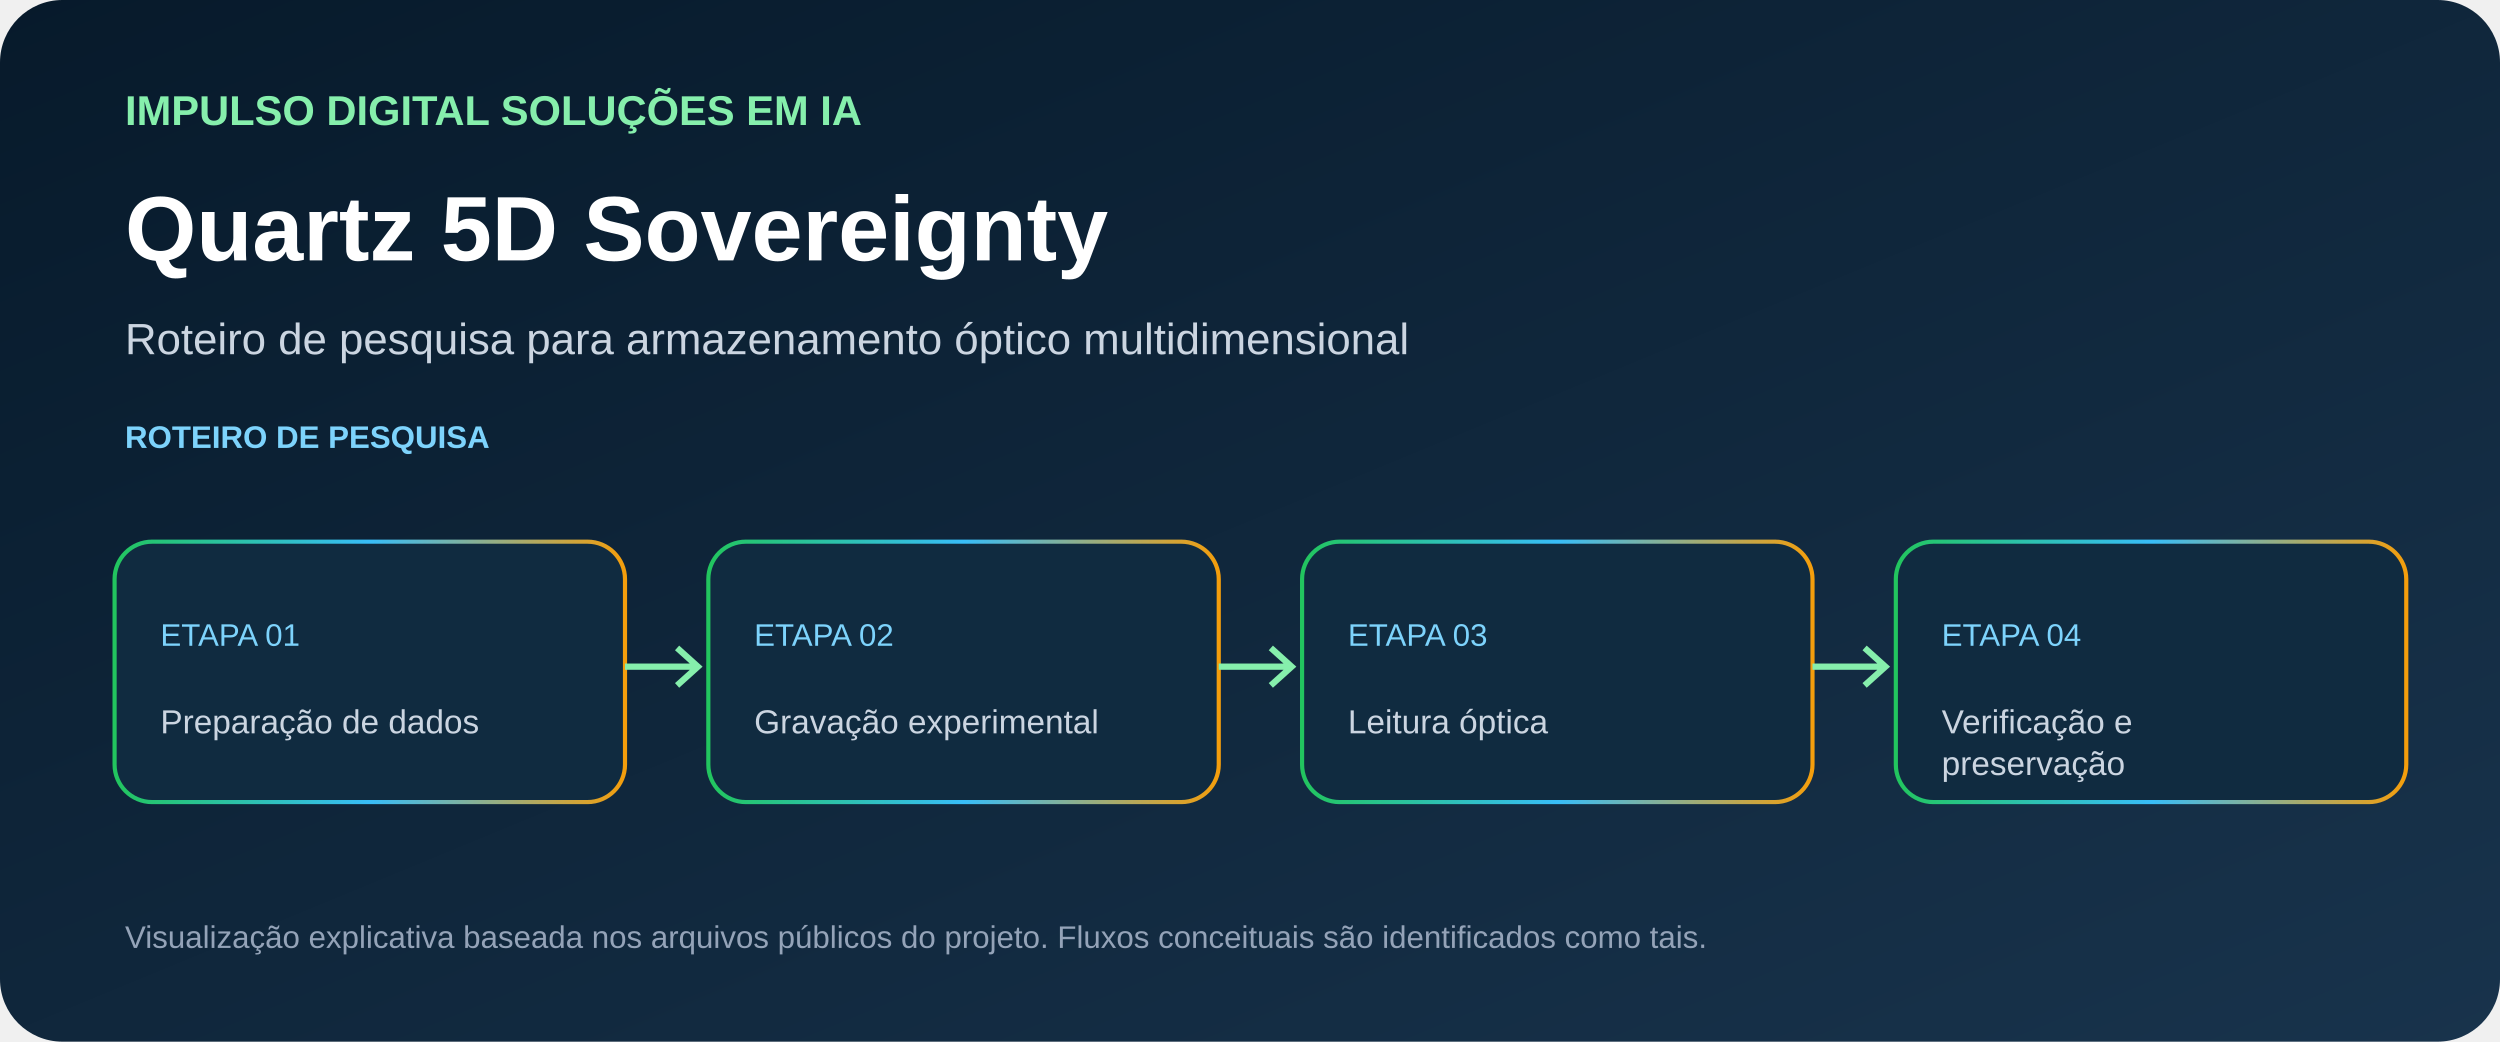
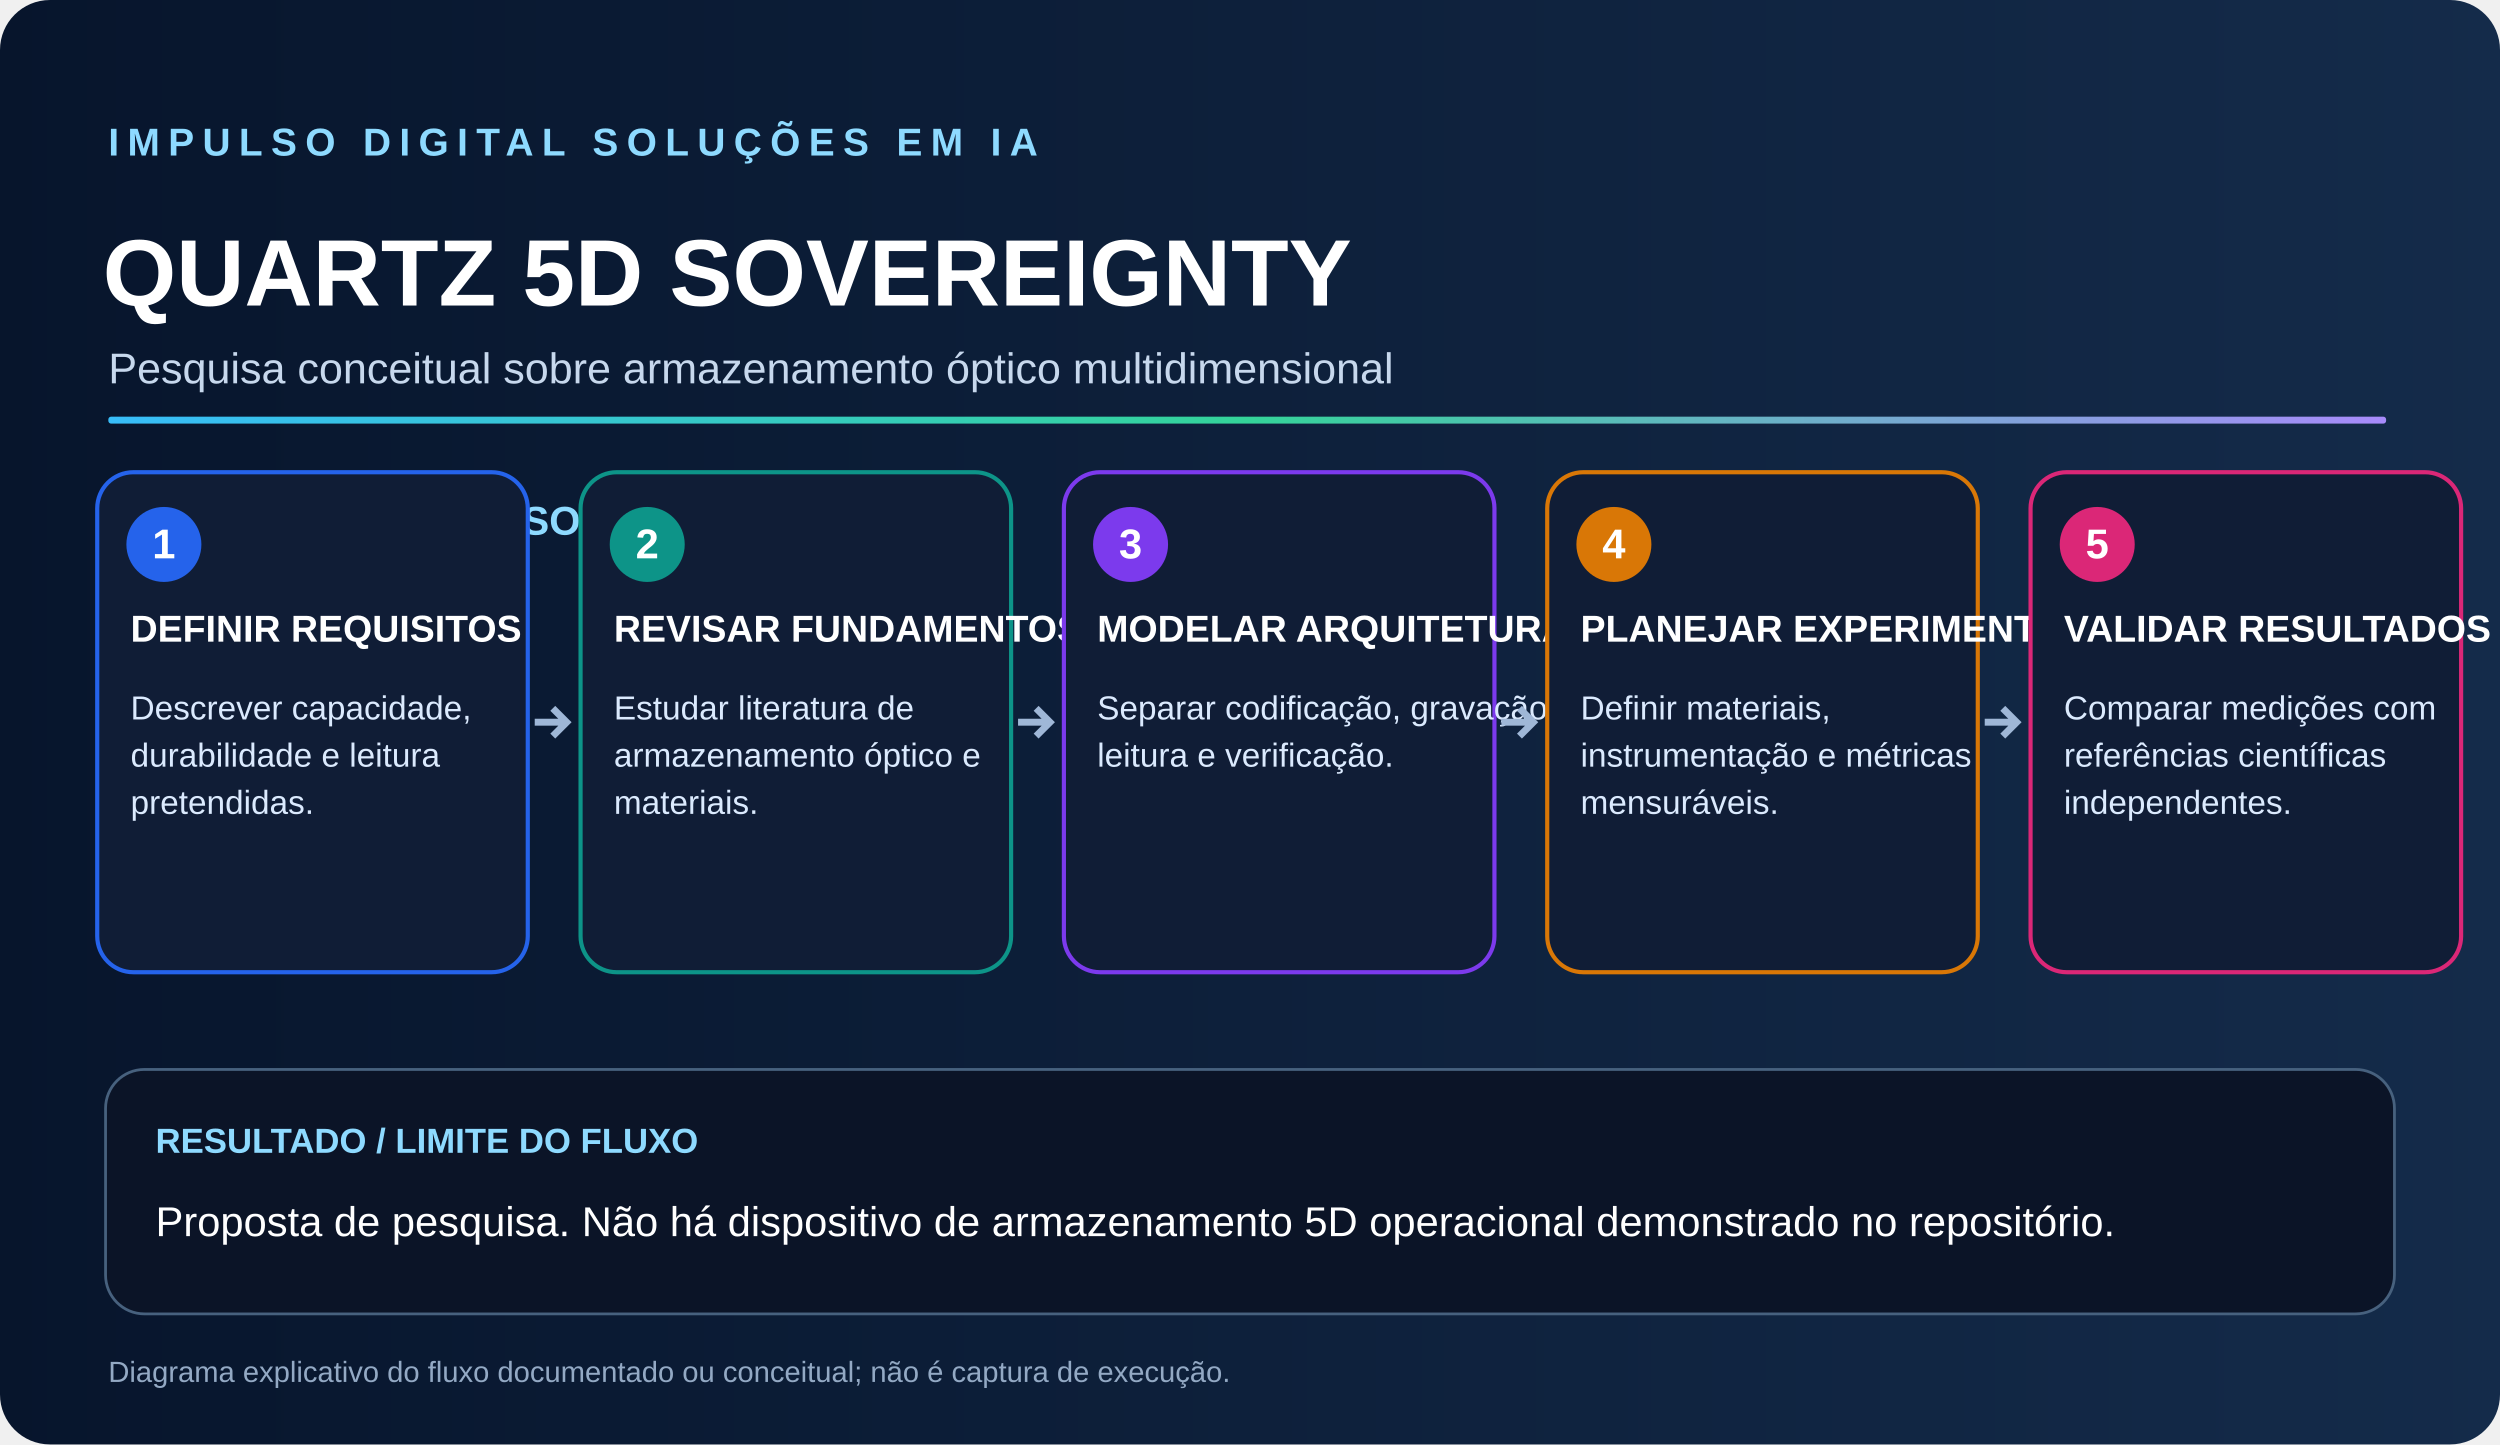
- <svg xmlns="http://www.w3.org/2000/svg" width="1200" height="500" viewBox="0 0 1200 500">
+ <svg xmlns="http://www.w3.org/2000/svg" width="1800" height="1040" viewBox="0 0 1800 1040" role="img">
  <defs>
-     <linearGradient id="b" x2="1" y2="1">
-       <stop stop-color="#071a2b" />
-       <stop offset="1" stop-color="#18334c" />
+     <linearGradient id="bg">
+       <stop stop-color="#07152c" />
+       <stop offset="1" stop-color="#142b4a" />
    </linearGradient>
-     <linearGradient id="g">
-       <stop stop-color="#22c55e" />
-       <stop offset=".5" stop-color="#38bdf8" />
-       <stop offset="1" stop-color="#f59e0b" />
+     <linearGradient id="line">
+       <stop stop-color="#38bdf8" />
+       <stop offset=".5" stop-color="#34d399" />
+       <stop offset="1" stop-color="#a78bfa" />
    </linearGradient>
  </defs>
-   <rect width="1200" height="500" rx="30" fill="url(#b)" />
-   <text x="60" y="60" fill="#86efac" font-family="Arial" font-size="20" font-weight="bold">IMPULSO DIGITAL SOLUÇÕES EM IA</text>
-   <text x="60" y="125" fill="white" font-family="Arial" font-size="44" font-weight="bold">Quartz 5D Sovereignty</text>
-   <text x="60" y="170" fill="#cbd5e1" font-family="Arial" font-size="21">Roteiro de pesquisa para armazenamento óptico multidimensional</text>
-   <text x="60" y="215" fill="#7dd3fc" font-family="Arial" font-size="15" font-weight="bold">ROTEIRO DE PESQUISA</text>
-   <rect x="55" y="260" width="245" height="125" rx="18" fill="#102b40" stroke="url(#g)" stroke-width="2" />
-   <text x="77" y="310" fill="#7dd3fc" font-family="Arial" font-size="15">ETAPA 01</text>
-   <text x="77" y="352" fill="#cbd5e1" font-family="Arial,sans-serif" font-size="16">Preparação de dados</text>
-   <path d="M300 320h35m-10 -9 10 9-10 9" stroke="#86efac" stroke-width="3" fill="none" />
-   <rect x="340" y="260" width="245" height="125" rx="18" fill="#102b40" stroke="url(#g)" stroke-width="2" />
-   <text x="362" y="310" fill="#7dd3fc" font-family="Arial" font-size="15">ETAPA 02</text>
-   <text x="362" y="352" fill="#cbd5e1" font-family="Arial,sans-serif" font-size="16">Gravação experimental</text>
-   <path d="M585 320h35m-10 -9 10 9-10 9" stroke="#86efac" stroke-width="3" fill="none" />
-   <rect x="625" y="260" width="245" height="125" rx="18" fill="#102b40" stroke="url(#g)" stroke-width="2" />
-   <text x="647" y="310" fill="#7dd3fc" font-family="Arial" font-size="15">ETAPA 03</text>
-   <text x="647" y="352" fill="#cbd5e1" font-family="Arial,sans-serif" font-size="16">Leitura óptica</text>
-   <path d="M870 320h35m-10 -9 10 9-10 9" stroke="#86efac" stroke-width="3" fill="none" />
-   <rect x="910" y="260" width="245" height="125" rx="18" fill="#102b40" stroke="url(#g)" stroke-width="2" />
-   <text x="932" y="310" fill="#7dd3fc" font-family="Arial" font-size="15">ETAPA 04</text>
-   <text x="932" y="352" fill="#cbd5e1" font-family="Arial,sans-serif" font-size="16">
-     <tspan x="932" dy="0">Verificação e</tspan>
-     <tspan x="932" dy="20">preservação</tspan>
+   <rect width="1800" height="1040" rx="36" fill="url(#bg)" />
+   <text x="78" y="112" font-family="Arial" font-size="28" font-weight="800" letter-spacing="6" fill="#8edaff">IMPULSO DIGITAL SOLUÇÕES EM IA</text>
+   <text x="74" y="220" font-family="Arial" font-size="68" font-weight="900" fill="#fff">QUARTZ 5D SOVEREIGNTY</text>
+   <text x="78" y="276" font-family="Arial" font-size="31" fill="#c7d8ed">Pesquisa conceitual sobre armazenamento óptico multidimensional</text>
+   <rect x="78" y="300" width="1640" height="5" rx="2" fill="url(#line)" />
+   <text x="78" y="385" font-family="Arial" font-size="29" font-weight="800" fill="#8edaff">FLUXO PASSO A PASSO</text>
+   <rect x="70" y="340" width="310" height="360" rx="26" fill="#101d36" stroke="#2563eb" stroke-width="3" />
+   <circle cx="118" cy="392" r="27" fill="#2563eb" />
+   <text x="118" y="402" text-anchor="middle" font-family="Arial" font-size="30" font-weight="800" fill="#fff">1</text>
+   <text x="94" y="462" font-family="Arial" font-size="27" font-weight="800" fill="#fff">DEFINIR REQUISITOS</text>
+   <text x="94" y="518" font-family="Arial" font-size="24" fill="#dbeafe">
+     <tspan x="94" dy="0">Descrever capacidade,</tspan>
+     <tspan x="94" dy="34">durabilidade e leitura</tspan>
+     <tspan x="94" dy="34">pretendidas.</tspan>
  </text>
-   <text x="60" y="455" fill="#94a3b8" font-family="Arial" font-size="15">Visualização explicativa baseada nos arquivos públicos do projeto. Fluxos conceituais são identificados como tais.</text>
+   <path d="M385 520h22m-9 -10l10 10 -10 10" fill="none" stroke="#9fb7d7" stroke-width="5" />
+   <rect x="418" y="340" width="310" height="360" rx="26" fill="#101d36" stroke="#0d9488" stroke-width="3" />
+   <circle cx="466" cy="392" r="27" fill="#0d9488" />
+   <text x="466" y="402" text-anchor="middle" font-family="Arial" font-size="30" font-weight="800" fill="#fff">2</text>
+   <text x="442" y="462" font-family="Arial" font-size="27" font-weight="800" fill="#fff">REVISAR FUNDAMENTOS</text>
+   <text x="442" y="518" font-family="Arial" font-size="24" fill="#dbeafe">
+     <tspan x="442" dy="0">Estudar literatura de</tspan>
+     <tspan x="442" dy="34">armazenamento óptico e</tspan>
+     <tspan x="442" dy="34">materiais.</tspan>
+   </text>
+   <path d="M733 520h22m-9 -10l10 10 -10 10" fill="none" stroke="#9fb7d7" stroke-width="5" />
+   <rect x="766" y="340" width="310" height="360" rx="26" fill="#101d36" stroke="#7c3aed" stroke-width="3" />
+   <circle cx="814" cy="392" r="27" fill="#7c3aed" />
+   <text x="814" y="402" text-anchor="middle" font-family="Arial" font-size="30" font-weight="800" fill="#fff">3</text>
+   <text x="790" y="462" font-family="Arial" font-size="27" font-weight="800" fill="#fff">MODELAR ARQUITETURA</text>
+   <text x="790" y="518" font-family="Arial" font-size="24" fill="#dbeafe">
+     <tspan x="790" dy="0">Separar codificação, gravação,</tspan>
+     <tspan x="790" dy="34">leitura e verificação.</tspan>
+   </text>
+   <path d="M1081 520h22m-9 -10l10 10 -10 10" fill="none" stroke="#9fb7d7" stroke-width="5" />
+   <rect x="1114" y="340" width="310" height="360" rx="26" fill="#101d36" stroke="#d97706" stroke-width="3" />
+   <circle cx="1162" cy="392" r="27" fill="#d97706" />
+   <text x="1162" y="402" text-anchor="middle" font-family="Arial" font-size="30" font-weight="800" fill="#fff">4</text>
+   <text x="1138" y="462" font-family="Arial" font-size="27" font-weight="800" fill="#fff">PLANEJAR EXPERIMENTO</text>
+   <text x="1138" y="518" font-family="Arial" font-size="24" fill="#dbeafe">
+     <tspan x="1138" dy="0">Definir materiais,</tspan>
+     <tspan x="1138" dy="34">instrumentação e métricas</tspan>
+     <tspan x="1138" dy="34">mensuráveis.</tspan>
+   </text>
+   <path d="M1429 520h22m-9 -10l10 10 -10 10" fill="none" stroke="#9fb7d7" stroke-width="5" />
+   <rect x="1462" y="340" width="310" height="360" rx="26" fill="#101d36" stroke="#db2777" stroke-width="3" />
+   <circle cx="1510" cy="392" r="27" fill="#db2777" />
+   <text x="1510" y="402" text-anchor="middle" font-family="Arial" font-size="30" font-weight="800" fill="#fff">5</text>
+   <text x="1486" y="462" font-family="Arial" font-size="27" font-weight="800" fill="#fff">VALIDAR RESULTADOS</text>
+   <text x="1486" y="518" font-family="Arial" font-size="24" fill="#dbeafe">
+     <tspan x="1486" dy="0">Comparar medições com</tspan>
+     <tspan x="1486" dy="34">referências científicas</tspan>
+     <tspan x="1486" dy="34">independentes.</tspan>
+   </text>
+   <rect x="76" y="770" width="1648" height="176" rx="28" fill="#0b1427" stroke="#47617e" stroke-width="2" />
+   <text x="112" y="830" font-family="Arial" font-size="25" font-weight="800" fill="#8edaff">RESULTADO / LIMITE DO FLUXO</text>
+   <text x="112" y="890" font-family="Arial" font-size="30" fill="#fff">Proposta de pesquisa. Não há dispositivo de armazenamento 5D operacional demonstrado no repositório.</text>
+   <text x="78" y="995" font-family="Arial" font-size="21" fill="#93a9c4">Diagrama explicativo do fluxo documentado ou conceitual; não é captura de execução.</text>
</svg>
